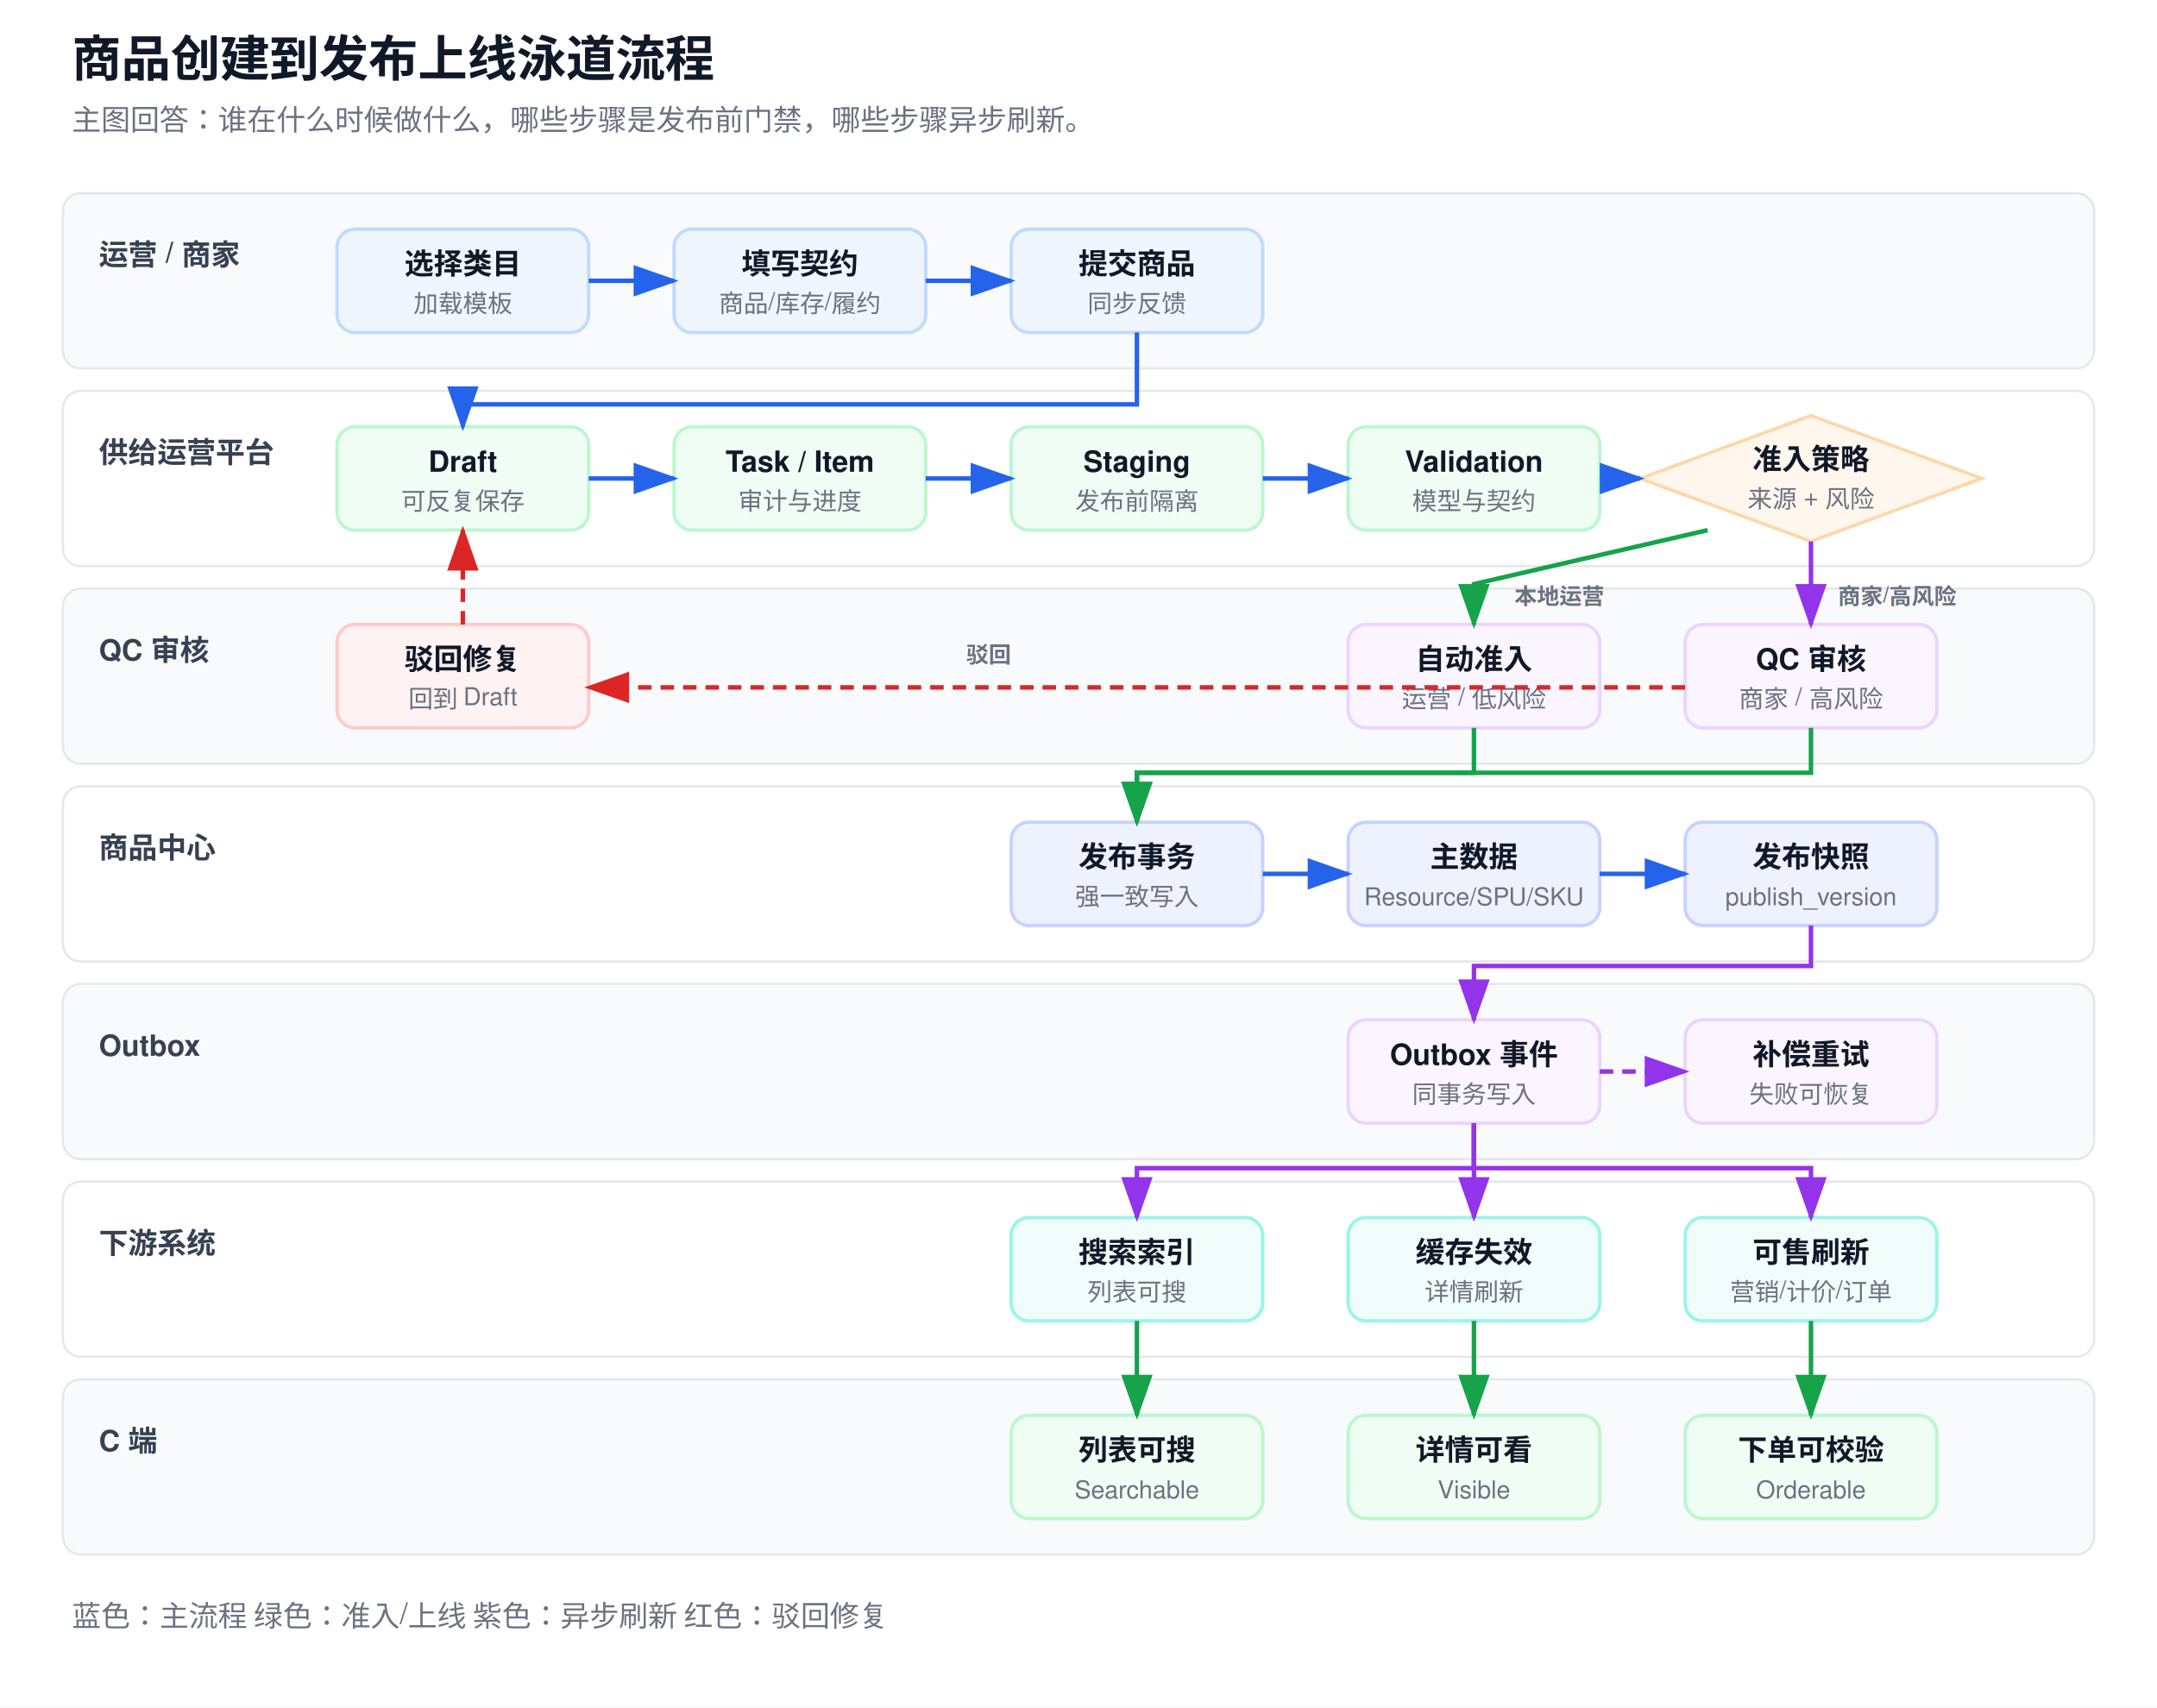
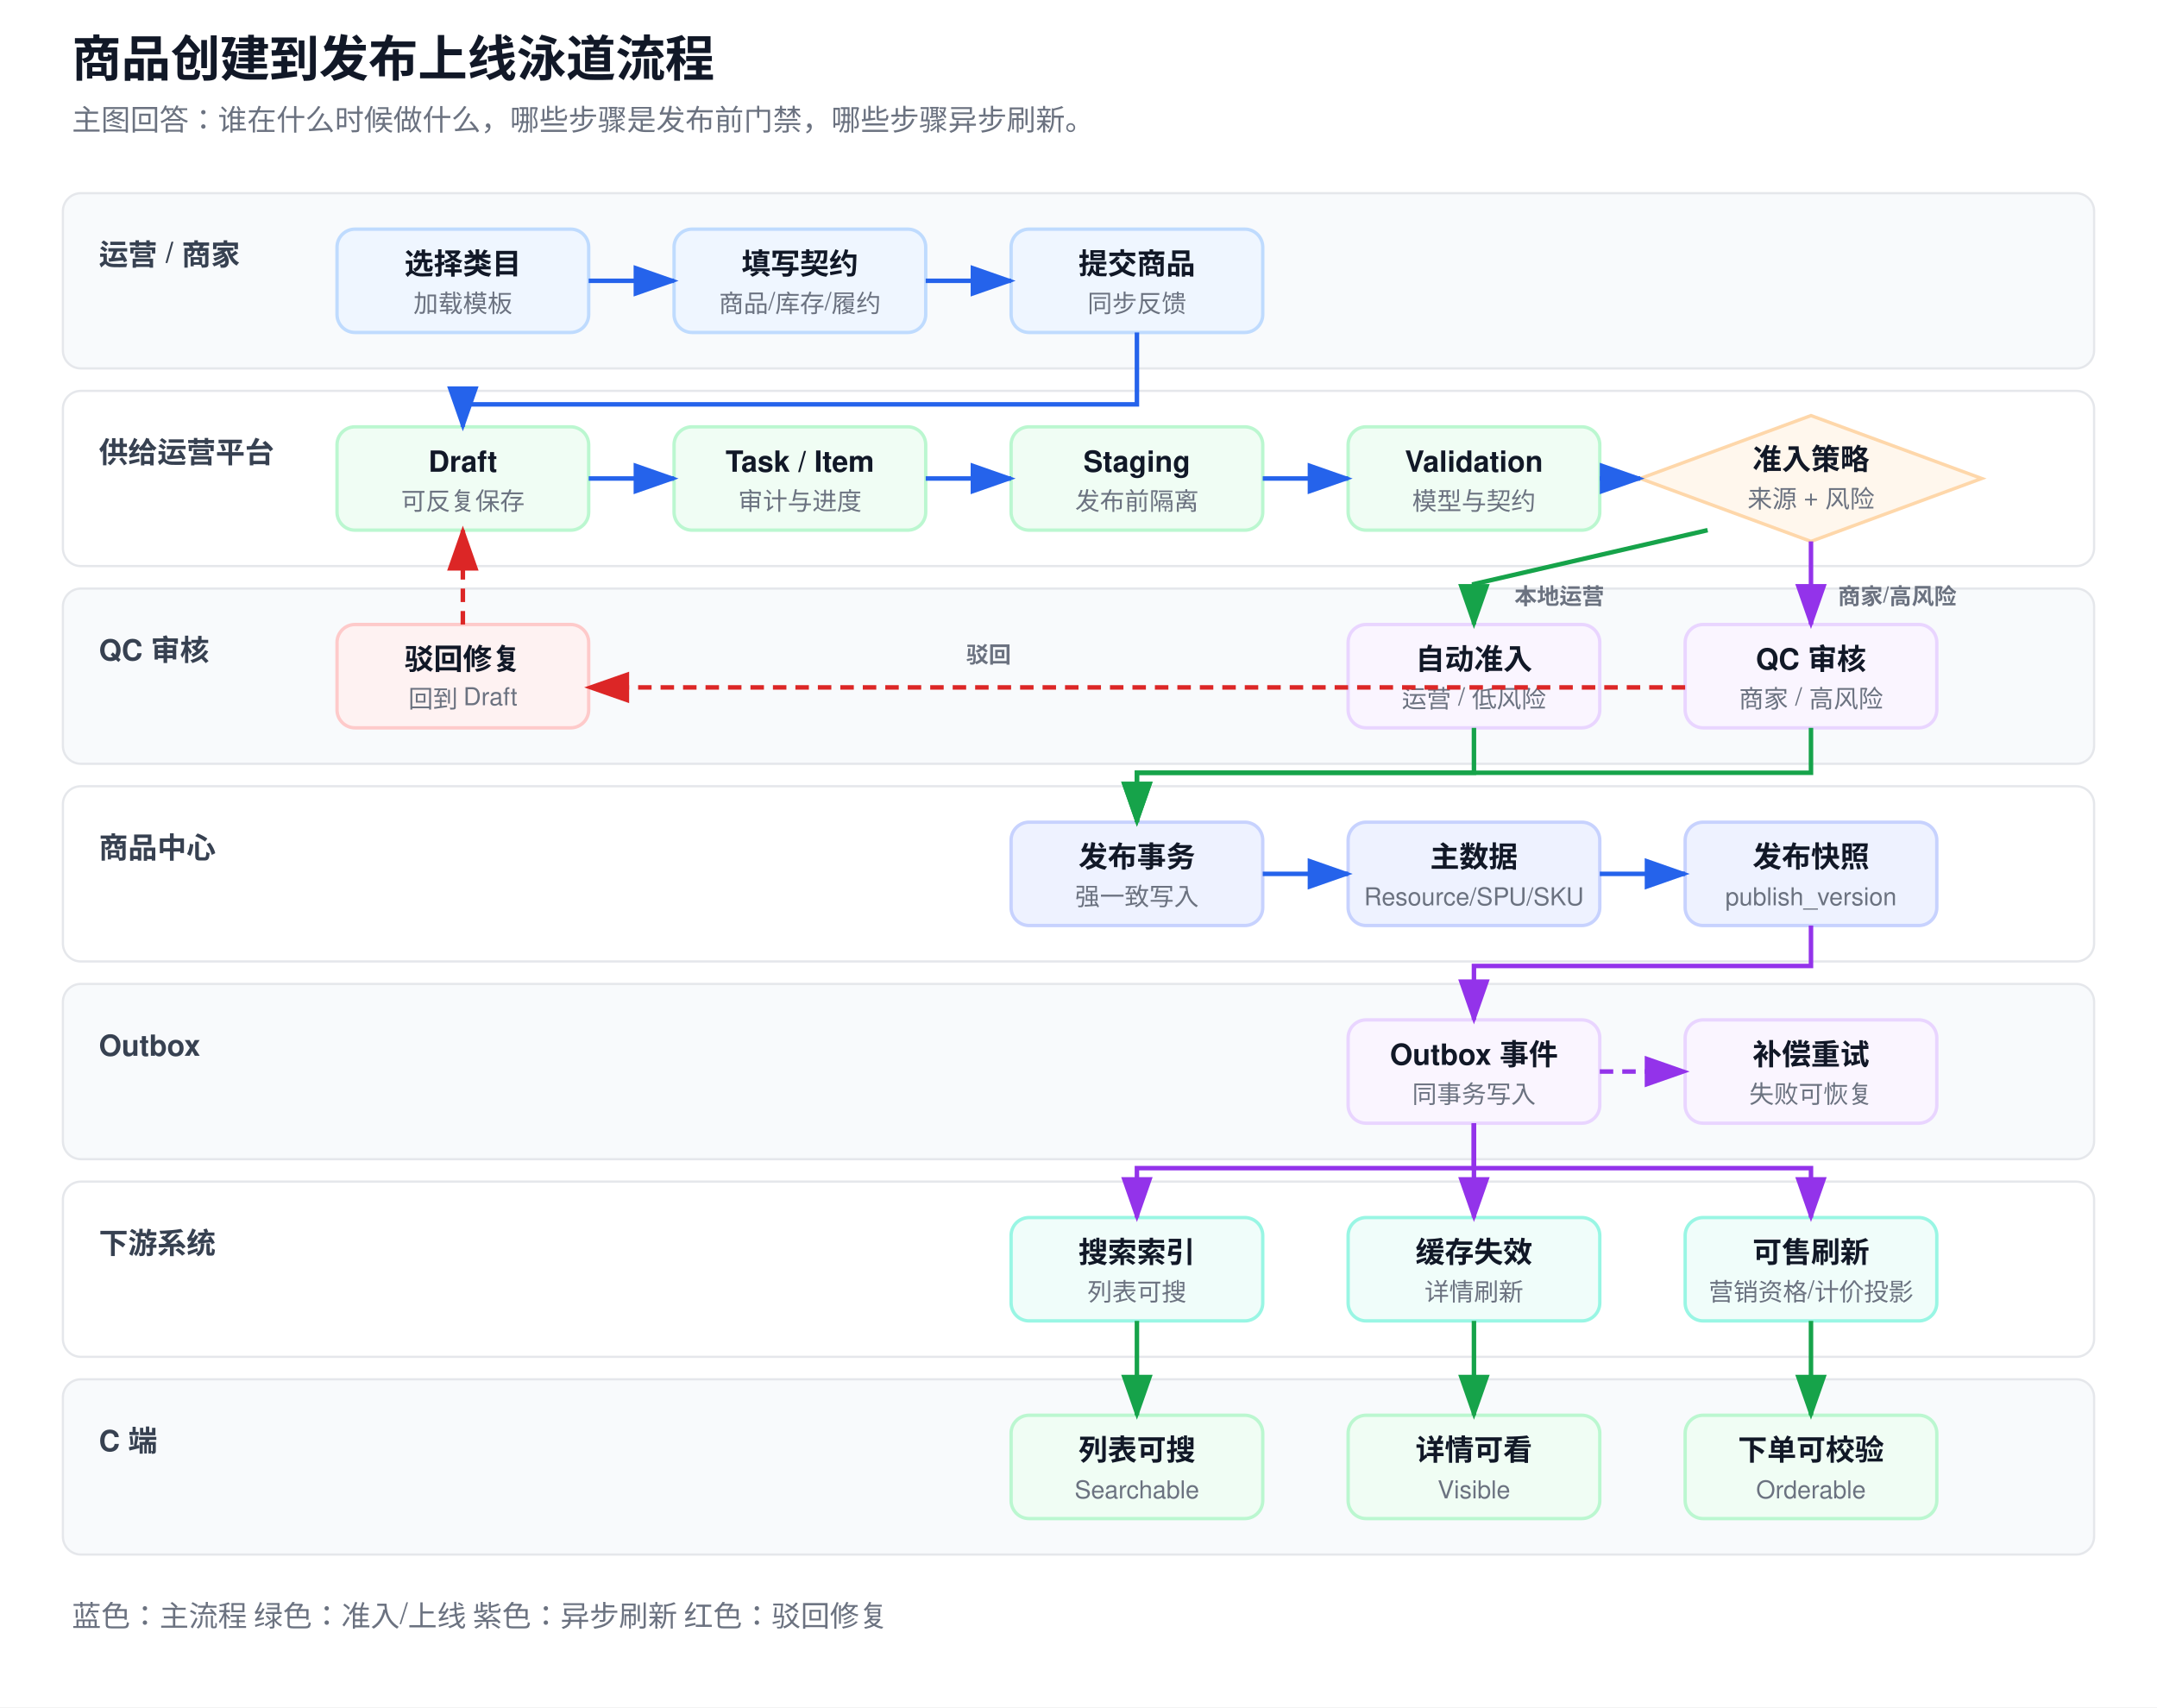
<svg xmlns="http://www.w3.org/2000/svg" viewBox="0 0 960 760" width="960" height="760">
  <style>
    text { font-family: 'Helvetica Neue', Helvetica, Arial, 'PingFang SC', 'Microsoft YaHei', sans-serif; }
    .title { fill: #111827; font-size: 22px; font-weight: 700; }
    .subtitle { fill: #6b7280; font-size: 13px; }
    .lane-label { fill: #374151; font-size: 13px; font-weight: 700; }
    .node-title { fill: #111827; font-size: 13px; font-weight: 700; }
    .node-sub { fill: #6b7280; font-size: 11px; }
    .arrow-label { fill: #6b7280; font-size: 10px; font-weight: 600; }
  </style>
  <defs>
    <marker id="arrow-blue" markerWidth="10" markerHeight="7" refX="9" refY="3.5" orient="auto">
      <polygon points="0 0, 10 3.5, 0 7" fill="#2563eb" />
    </marker>
    <marker id="arrow-green" markerWidth="10" markerHeight="7" refX="9" refY="3.5" orient="auto">
      <polygon points="0 0, 10 3.5, 0 7" fill="#16a34a" />
    </marker>
    <marker id="arrow-purple" markerWidth="10" markerHeight="7" refX="9" refY="3.5" orient="auto">
      <polygon points="0 0, 10 3.5, 0 7" fill="#9333ea" />
    </marker>
    <marker id="arrow-red" markerWidth="10" markerHeight="7" refX="9" refY="3.5" orient="auto">
      <polygon points="0 0, 10 3.5, 0 7" fill="#dc2626" />
    </marker>
  </defs>
  <rect width="960" height="760" fill="#ffffff" />
  <text x="32" y="34" class="title">商品创建到发布上线泳道流程</text>
  <text x="32" y="58" class="subtitle">主图回答：谁在什么时候做什么，哪些步骤是发布前门禁，哪些步骤异步刷新。</text>
  <rect x="28" y="86" width="904" height="78" rx="8" fill="#f8fafc" stroke="#e5e7eb" />
  <rect x="28" y="174" width="904" height="78" rx="8" fill="#ffffff" stroke="#e5e7eb" />
  <rect x="28" y="262" width="904" height="78" rx="8" fill="#f8fafc" stroke="#e5e7eb" />
  <rect x="28" y="350" width="904" height="78" rx="8" fill="#ffffff" stroke="#e5e7eb" />
  <rect x="28" y="438" width="904" height="78" rx="8" fill="#f8fafc" stroke="#e5e7eb" />
  <rect x="28" y="526" width="904" height="78" rx="8" fill="#ffffff" stroke="#e5e7eb" />
  <rect x="28" y="614" width="904" height="78" rx="8" fill="#f8fafc" stroke="#e5e7eb" />
  <text x="44" y="118" class="lane-label">运营 / 商家</text>
  <text x="44" y="206" class="lane-label">供给运营平台</text>
  <text x="44" y="294" class="lane-label">QC 审核</text>
  <text x="44" y="382" class="lane-label">商品中心</text>
  <text x="44" y="470" class="lane-label">Outbox</text>
  <text x="44" y="558" class="lane-label">下游系统</text>
  <text x="44" y="646" class="lane-label">C 端</text>
  <rect x="150" y="102" width="112" height="46" rx="8" fill="#eff6ff" stroke="#bfdbfe" stroke-width="1.5" />
  <text x="206" y="122" text-anchor="middle" class="node-title">选择类目</text>
  <text x="206" y="139" text-anchor="middle" class="node-sub">加载模板</text>
  <rect x="300" y="102" width="112" height="46" rx="8" fill="#eff6ff" stroke="#bfdbfe" stroke-width="1.5" />
  <text x="356" y="122" text-anchor="middle" class="node-title">填写契约</text>
  <text x="356" y="139" text-anchor="middle" class="node-sub">商品/库存/履约</text>
  <rect x="450" y="102" width="112" height="46" rx="8" fill="#eff6ff" stroke="#bfdbfe" stroke-width="1.5" />
  <text x="506" y="122" text-anchor="middle" class="node-title">提交商品</text>
  <text x="506" y="139" text-anchor="middle" class="node-sub">同步反馈</text>
  <rect x="150" y="190" width="112" height="46" rx="8" fill="#f0fdf4" stroke="#bbf7d0" stroke-width="1.5" />
  <text x="206" y="210" text-anchor="middle" class="node-title">Draft</text>
  <text x="206" y="227" text-anchor="middle" class="node-sub">可反复保存</text>
  <rect x="300" y="190" width="112" height="46" rx="8" fill="#f0fdf4" stroke="#bbf7d0" stroke-width="1.5" />
  <text x="356" y="210" text-anchor="middle" class="node-title">Task / Item</text>
  <text x="356" y="227" text-anchor="middle" class="node-sub">审计与进度</text>
  <rect x="450" y="190" width="112" height="46" rx="8" fill="#f0fdf4" stroke="#bbf7d0" stroke-width="1.5" />
  <text x="506" y="210" text-anchor="middle" class="node-title">Staging</text>
  <text x="506" y="227" text-anchor="middle" class="node-sub">发布前隔离</text>
  <rect x="600" y="190" width="112" height="46" rx="8" fill="#f0fdf4" stroke="#bbf7d0" stroke-width="1.5" />
  <text x="656" y="210" text-anchor="middle" class="node-title">Validation</text>
  <text x="656" y="227" text-anchor="middle" class="node-sub">模型与契约</text>
  <polygon points="806,185 882,213 806,241 730,213" fill="#fff7ed" stroke="#fed7aa" stroke-width="1.5" />
  <text x="806" y="209" text-anchor="middle" class="node-title">准入策略</text>
  <text x="806" y="226" text-anchor="middle" class="node-sub">来源 + 风险</text>
  <rect x="600" y="278" width="112" height="46" rx="8" fill="#faf5ff" stroke="#e9d5ff" stroke-width="1.5" />
  <text x="656" y="298" text-anchor="middle" class="node-title">自动准入</text>
  <text x="656" y="315" text-anchor="middle" class="node-sub">运营 / 低风险</text>
  <rect x="750" y="278" width="112" height="46" rx="8" fill="#faf5ff" stroke="#e9d5ff" stroke-width="1.5" />
  <text x="806" y="298" text-anchor="middle" class="node-title">QC 审核</text>
  <text x="806" y="315" text-anchor="middle" class="node-sub">商家 / 高风险</text>
  <rect x="150" y="278" width="112" height="46" rx="8" fill="#fef2f2" stroke="#fecaca" stroke-width="1.5" />
  <text x="206" y="298" text-anchor="middle" class="node-title">驳回修复</text>
  <text x="206" y="315" text-anchor="middle" class="node-sub">回到 Draft</text>
  <rect x="450" y="366" width="112" height="46" rx="8" fill="#eef2ff" stroke="#c7d2fe" stroke-width="1.5" />
  <text x="506" y="386" text-anchor="middle" class="node-title">发布事务</text>
  <text x="506" y="403" text-anchor="middle" class="node-sub">强一致写入</text>
  <rect x="600" y="366" width="112" height="46" rx="8" fill="#eef2ff" stroke="#c7d2fe" stroke-width="1.5" />
  <text x="656" y="386" text-anchor="middle" class="node-title">主数据</text>
  <text x="656" y="403" text-anchor="middle" class="node-sub">Resource/SPU/SKU</text>
  <rect x="750" y="366" width="112" height="46" rx="8" fill="#eef2ff" stroke="#c7d2fe" stroke-width="1.5" />
  <text x="806" y="386" text-anchor="middle" class="node-title">发布快照</text>
  <text x="806" y="403" text-anchor="middle" class="node-sub">publish_version</text>
  <rect x="600" y="454" width="112" height="46" rx="8" fill="#faf5ff" stroke="#e9d5ff" stroke-width="1.5" />
  <text x="656" y="474" text-anchor="middle" class="node-title">Outbox 事件</text>
  <text x="656" y="491" text-anchor="middle" class="node-sub">同事务写入</text>
  <rect x="750" y="454" width="112" height="46" rx="8" fill="#faf5ff" stroke="#e9d5ff" stroke-width="1.5" />
  <text x="806" y="474" text-anchor="middle" class="node-title">补偿重试</text>
  <text x="806" y="491" text-anchor="middle" class="node-sub">失败可恢复</text>
  <rect x="450" y="542" width="112" height="46" rx="8" fill="#f0fdfa" stroke="#99f6e4" stroke-width="1.5" />
  <text x="506" y="562" text-anchor="middle" class="node-title">搜索索引</text>
  <text x="506" y="579" text-anchor="middle" class="node-sub">列表可搜</text>
  <rect x="600" y="542" width="112" height="46" rx="8" fill="#f0fdfa" stroke="#99f6e4" stroke-width="1.5" />
  <text x="656" y="562" text-anchor="middle" class="node-title">缓存失效</text>
  <text x="656" y="579" text-anchor="middle" class="node-sub">详情刷新</text>
  <rect x="750" y="542" width="112" height="46" rx="8" fill="#f0fdfa" stroke="#99f6e4" stroke-width="1.5" />
  <text x="806" y="562" text-anchor="middle" class="node-title">可售刷新</text>
-   <text x="806" y="579" text-anchor="middle" class="node-sub">营销/计价/订单</text>
+   <text x="806" y="579" text-anchor="middle" class="node-sub">营销资格/计价投影</text>
  <rect x="450" y="630" width="112" height="46" rx="8" fill="#f0fdf4" stroke="#bbf7d0" stroke-width="1.5" />
  <text x="506" y="650" text-anchor="middle" class="node-title">列表可搜</text>
  <text x="506" y="667" text-anchor="middle" class="node-sub">Searchable</text>
  <rect x="600" y="630" width="112" height="46" rx="8" fill="#f0fdf4" stroke="#bbf7d0" stroke-width="1.5" />
  <text x="656" y="650" text-anchor="middle" class="node-title">详情可看</text>
  <text x="656" y="667" text-anchor="middle" class="node-sub">Visible</text>
  <rect x="750" y="630" width="112" height="46" rx="8" fill="#f0fdf4" stroke="#bbf7d0" stroke-width="1.5" />
  <text x="806" y="650" text-anchor="middle" class="node-title">下单可校验</text>
  <text x="806" y="667" text-anchor="middle" class="node-sub">Orderable</text>
  <path d="M262 125 L300 125" stroke="#2563eb" stroke-width="2" fill="none" marker-end="url(#arrow-blue)" />
  <path d="M412 125 L450 125" stroke="#2563eb" stroke-width="2" fill="none" marker-end="url(#arrow-blue)" />
  <path d="M506 148 L506 180 L206 180 L206 190" stroke="#2563eb" stroke-width="2" fill="none" marker-end="url(#arrow-blue)" />
  <path d="M262 213 L300 213" stroke="#2563eb" stroke-width="2" fill="none" marker-end="url(#arrow-blue)" />
  <path d="M412 213 L450 213" stroke="#2563eb" stroke-width="2" fill="none" marker-end="url(#arrow-blue)" />
  <path d="M562 213 L600 213" stroke="#2563eb" stroke-width="2" fill="none" marker-end="url(#arrow-blue)" />
  <path d="M712 213 L730 213" stroke="#2563eb" stroke-width="2" fill="none" marker-end="url(#arrow-blue)" />
  <path d="M806 241 L806 278" stroke="#9333ea" stroke-width="2" fill="none" marker-end="url(#arrow-purple)" />
  <path d="M760 236 L656 260 L656 278" stroke="#16a34a" stroke-width="2" fill="none" marker-end="url(#arrow-green)" />
  <path d="M806 324 L806 344 L506 344 L506 366" stroke="#16a34a" stroke-width="2" fill="none" marker-end="url(#arrow-green)" />
  <path d="M656 324 L656 344 L506 344 L506 366" stroke="#16a34a" stroke-width="2" fill="none" marker-end="url(#arrow-green)" />
  <path d="M750 306 L262 306" stroke="#dc2626" stroke-width="2" stroke-dasharray="6,4" fill="none" marker-end="url(#arrow-red)" />
  <path d="M206 278 L206 236" stroke="#dc2626" stroke-width="2" stroke-dasharray="6,4" fill="none" marker-end="url(#arrow-red)" />
  <path d="M562 389 L600 389" stroke="#2563eb" stroke-width="2" fill="none" marker-end="url(#arrow-blue)" />
  <path d="M712 389 L750 389" stroke="#2563eb" stroke-width="2" fill="none" marker-end="url(#arrow-blue)" />
  <path d="M806 412 L806 430 L656 430 L656 454" stroke="#9333ea" stroke-width="2" fill="none" marker-end="url(#arrow-purple)" />
  <path d="M712 477 L750 477" stroke="#9333ea" stroke-width="2" stroke-dasharray="6,4" fill="none" marker-end="url(#arrow-purple)" />
  <path d="M656 500 L656 520 L506 520 L506 542" stroke="#9333ea" stroke-width="2" fill="none" marker-end="url(#arrow-purple)" />
  <path d="M656 500 L656 542" stroke="#9333ea" stroke-width="2" fill="none" marker-end="url(#arrow-purple)" />
  <path d="M656 500 L656 520 L806 520 L806 542" stroke="#9333ea" stroke-width="2" fill="none" marker-end="url(#arrow-purple)" />
  <path d="M506 588 L506 630" stroke="#16a34a" stroke-width="2" fill="none" marker-end="url(#arrow-green)" />
  <path d="M656 588 L656 630" stroke="#16a34a" stroke-width="2" fill="none" marker-end="url(#arrow-green)" />
  <path d="M806 588 L806 630" stroke="#16a34a" stroke-width="2" fill="none" marker-end="url(#arrow-green)" />
  <text x="674" y="269" class="arrow-label">本地运营</text>
  <text x="818" y="269" class="arrow-label">商家/高风险</text>
  <text x="430" y="295" class="arrow-label">驳回</text>
  <text x="32" y="724" class="subtitle">蓝色：主流程  绿色：准入/上线  紫色：异步刷新  红色：驳回修复</text>
</svg>
